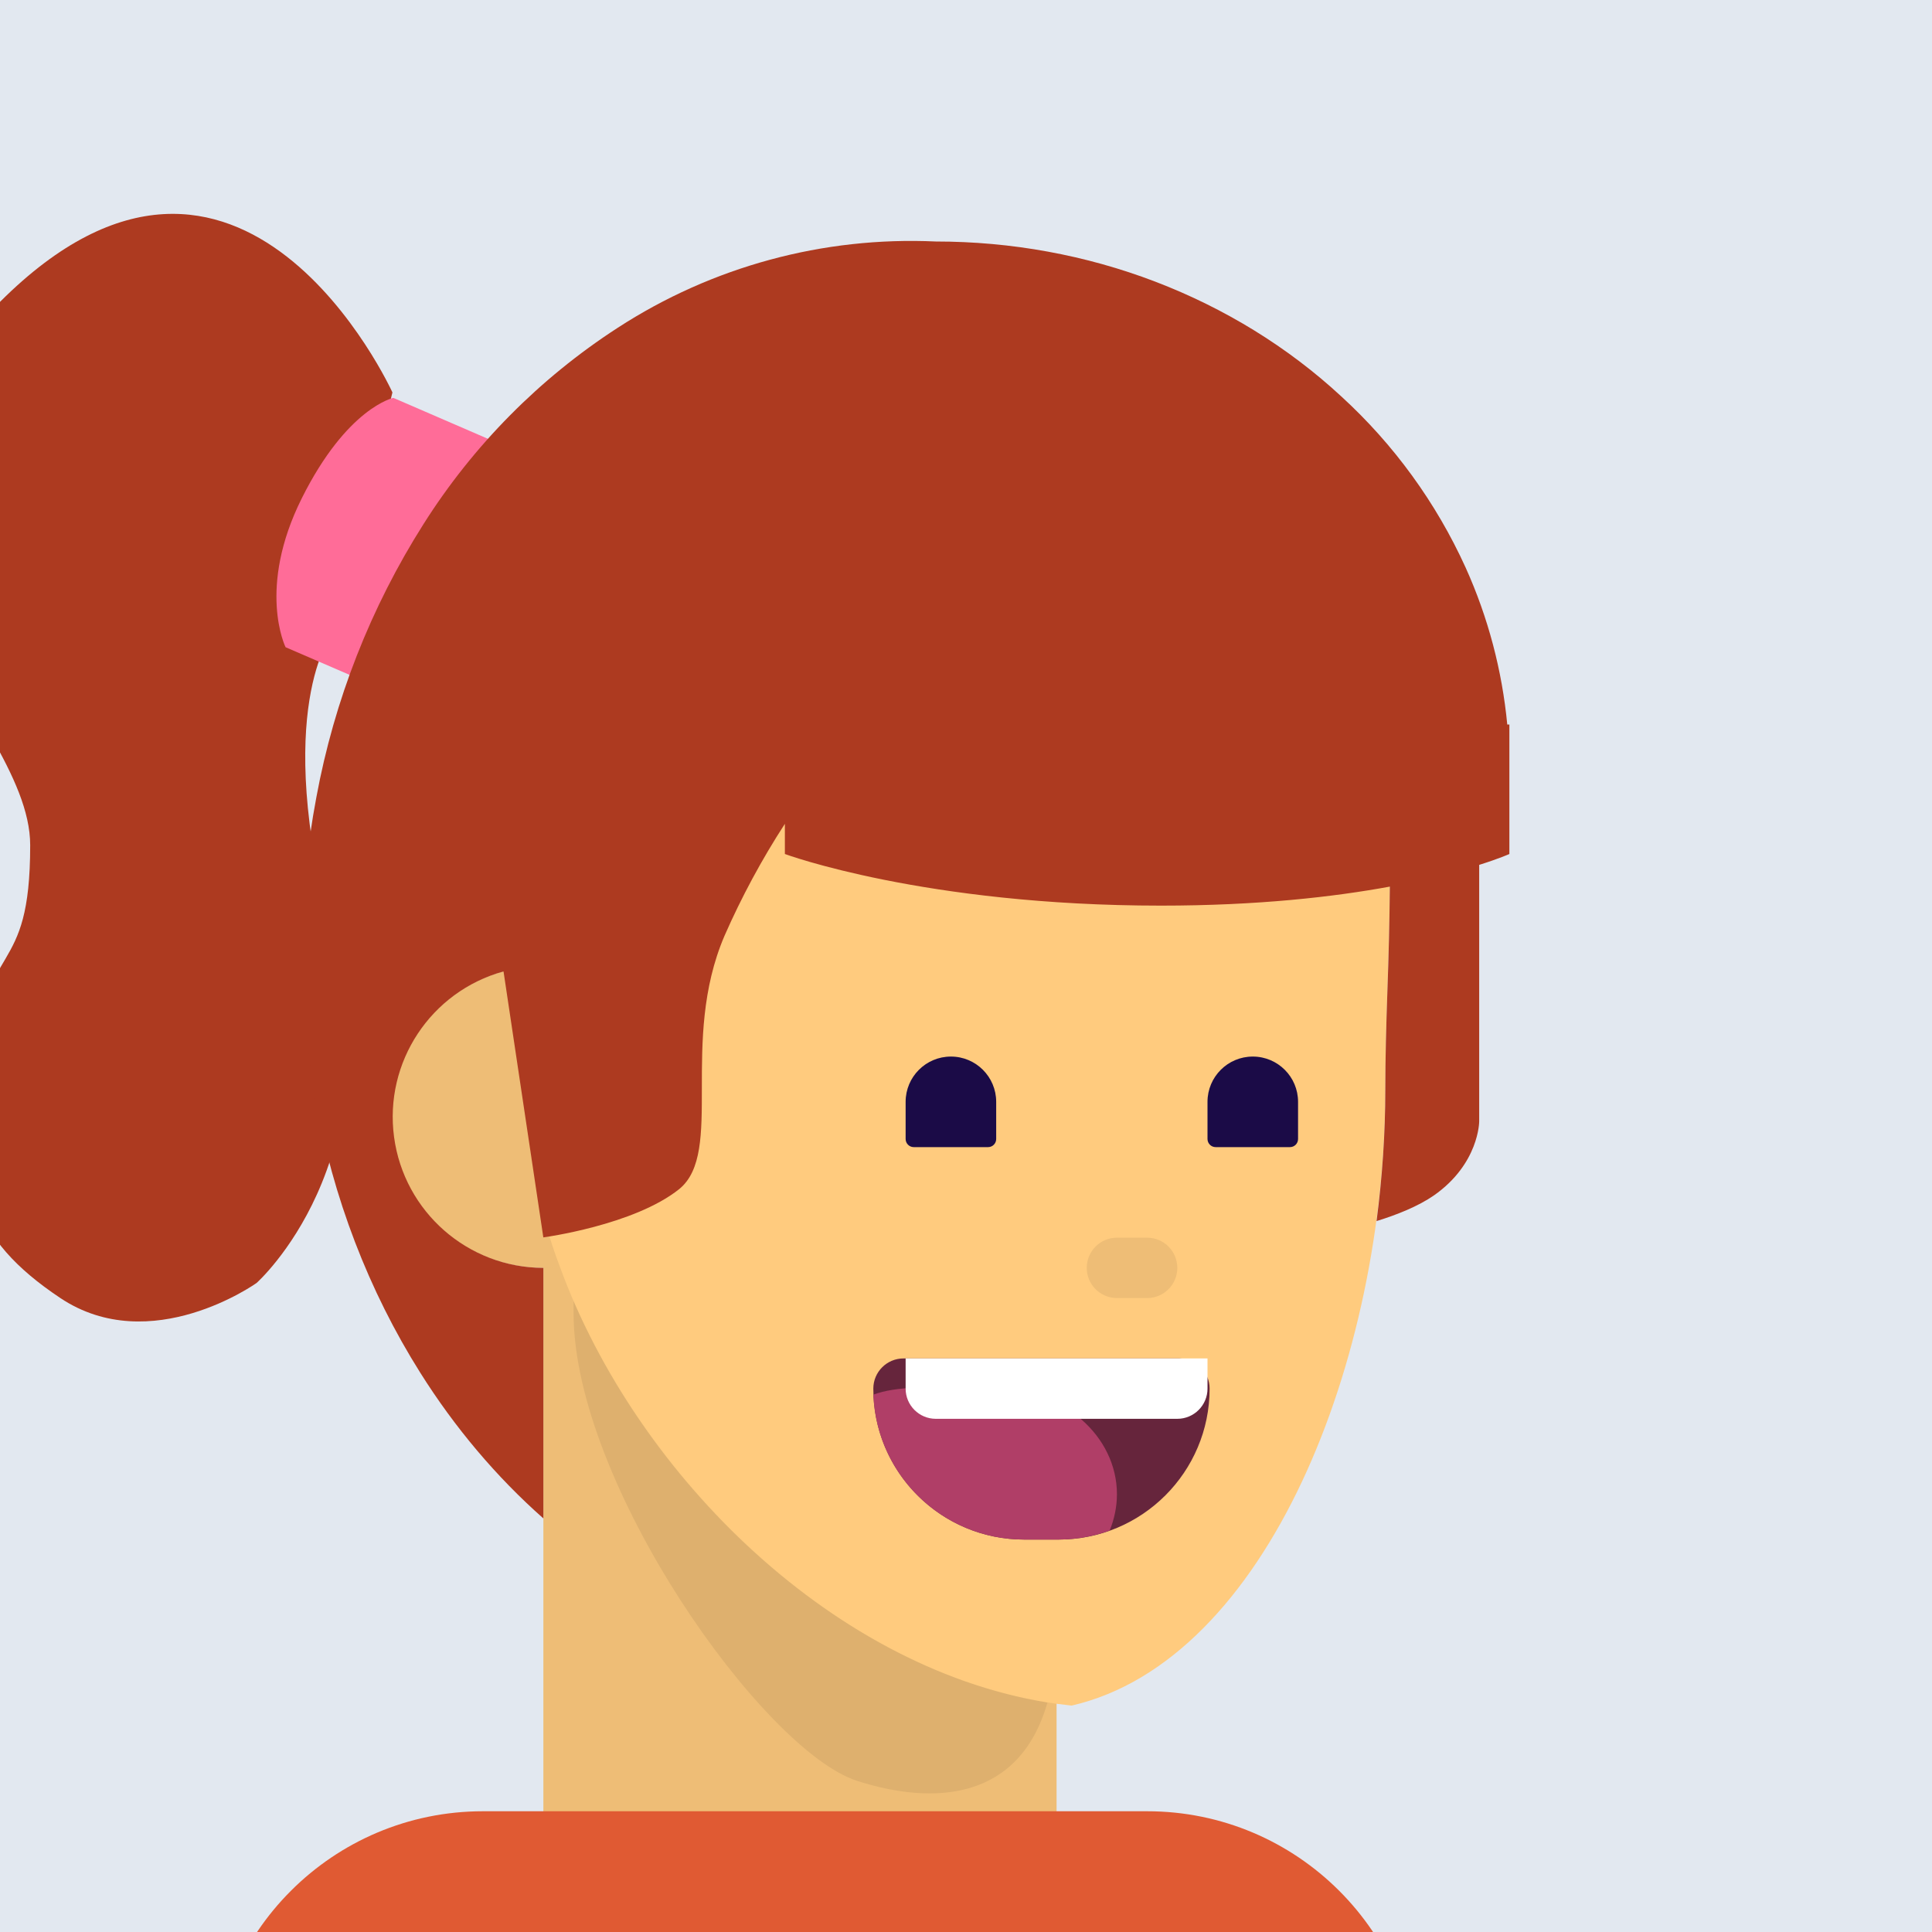
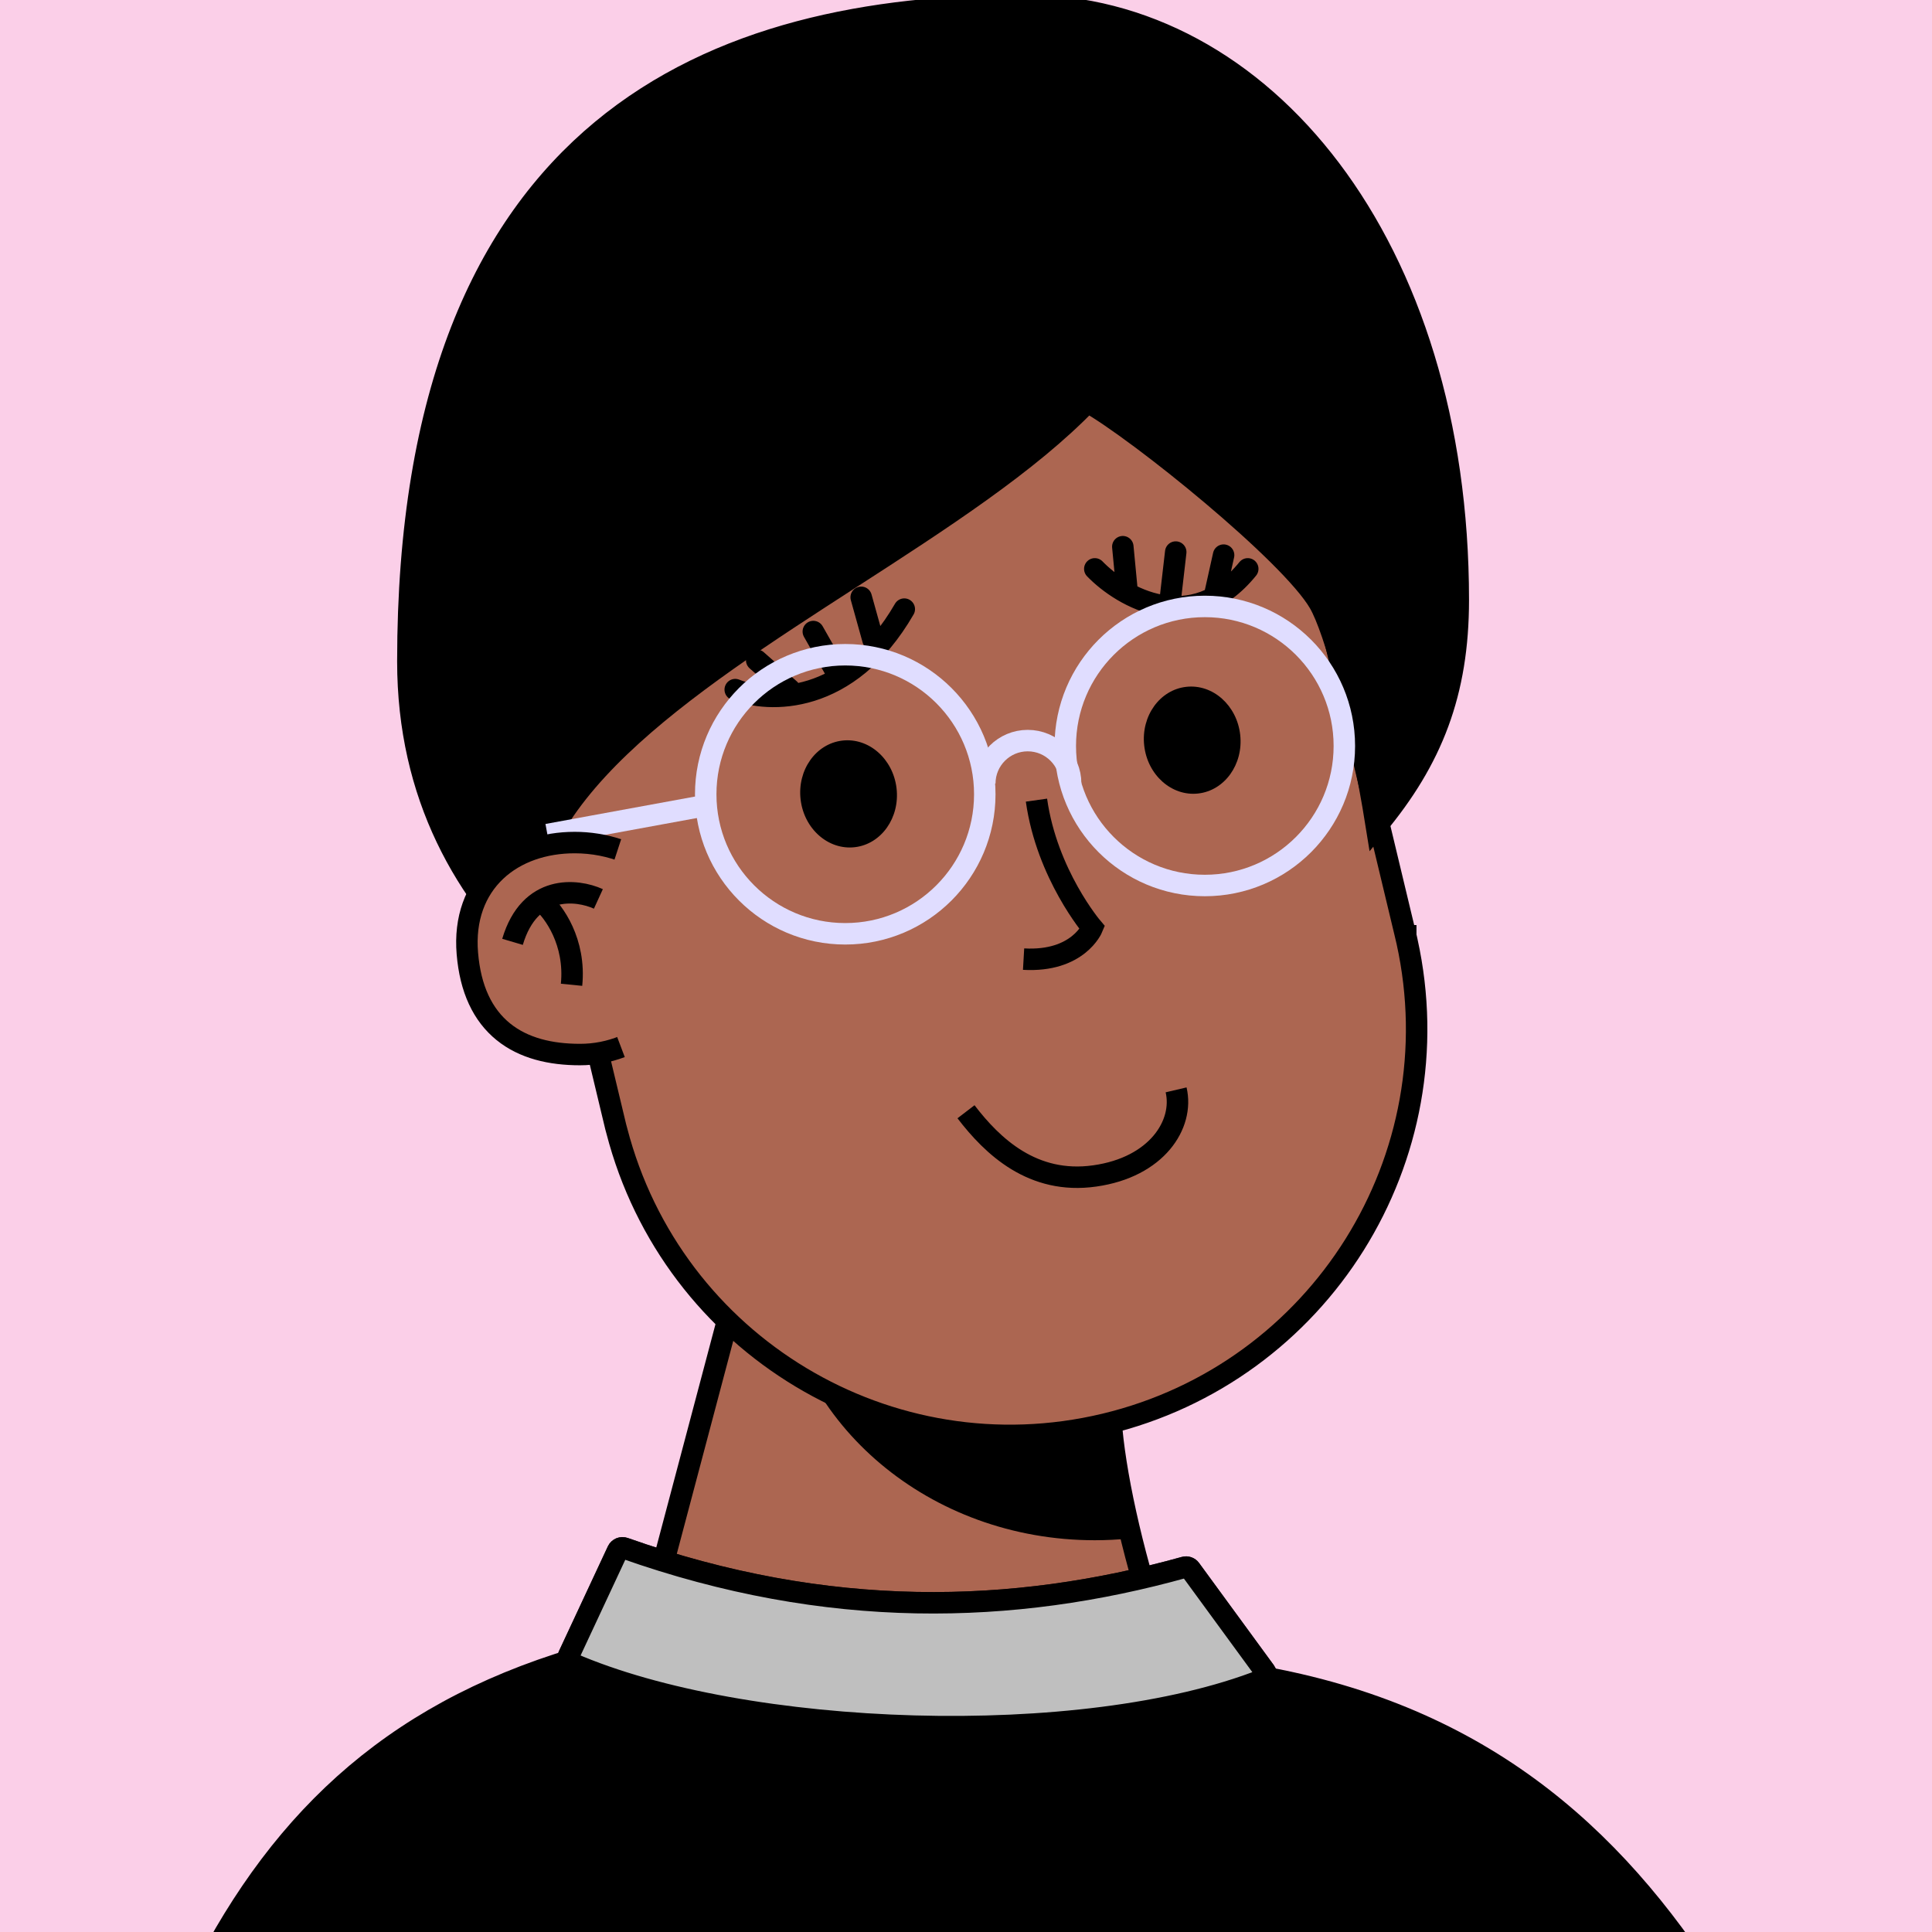
- <svg xmlns="http://www.w3.org/2000/svg" viewBox="0 0 64 64" fill="none" shape-rendering="auto" width="96" height="96">
+ <svg xmlns="http://www.w3.org/2000/svg" viewBox="0 0 360 360" fill="none" shape-rendering="auto" width="96" height="96">
  <mask id="viewboxMask">
-     <rect width="64" height="64" rx="0" ry="0" x="0" y="0" fill="#fff" />
+     <rect width="360" height="360" rx="0" ry="0" x="0" y="0" fill="#fff" />
  </mask>
  <g mask="url(#viewboxMask)">
-     <rect fill="#e2e8f0" width="64" height="64" x="0" y="0" />
-     <path d="M45.89 36.1c0 8.92-3.9 18.9-10.39 20.4l-.5-.06v9.43S31.36 68 26.5 68c-4.86 0-8.5-3.48-8.5-3.48V42a5 5 0 0 1-1.3-9.83C15.36 22.64 17.5 13 32 13c14.59 0 14.24 11.08 13.96 19.81-.04 1.15-.07 2.25-.07 3.29Z" fill="#ffcb7e" />
-     <path d="M18 42v22.52S21.64 68 26.5 68c4.86 0 8.5-2.13 8.5-2.13v-9.43c-7.26-1.02-13.9-7.5-16.45-14.47-.18.02-.37.03-.55.03Z" fill="#000" fill-opacity=".07" />
-     <path d="M16.7 32.17a5 5 0 0 0 1.85 9.8 17.14 17.14 0 0 1-1.12-5.87 46.7 46.7 0 0 1-.73-3.93ZM34.7 56.4c-6.75-1.1-12.9-6.87-15.7-13.3v.4c0 5.65 6.27 14.47 9.38 15.49 2.57.83 5.4.65 6.32-2.6Z" fill="#000" fill-opacity=".07" />
-     <rect x="36" y="41" width="3" height="2" rx="1" fill="#000" fill-opacity=".07" />
-     <rect x="7" y="60" width="40" height="23" rx="9" fill="#e05a33" />
-     <path d="M0 10c8-8 13 3 13 3l-2 8s-2 2.5 0 10-2.5 11.5-2.5 11.5S5 45 2 43s-3.4-3.92-3-7.5c.5-4.5 2-3 2-7.5s-9-10-1-18Z" fill="#ad3a20" />
-     <path d="m13.03 13.18 5.5 2.38-3.56 8.26-5.51-2.38S8.5 19.5 10 16.5c1.5-3 3.03-3.32 3.03-3.32Z" fill="#FF6C98" />
-     <path d="m18 41-1.32-8.82A5 5 0 0 0 18 42v8.3c-1.55-1.37-2.93-3-4.08-4.83-1.7-2.7-2.9-5.8-3.48-9.1-.6-3.28-.58-6.68.04-9.96a25.57 25.57 0 0 1 3.55-9.05 21.32 21.32 0 0 1 6.43-6.5A17.85 17.85 0 0 1 31 8c2.5 0 4.97.45 7.27 1.33 2.3.88 4.4 2.17 6.16 3.8a17.48 17.48 0 0 1 4.12 5.67c.75 1.66 1.21 3.42 1.38 5.2H50v4.29s-.33.15-1 .36v8.5s0 1.4-1.5 2.45c-.52.36-1.22.64-1.9.85.19-1.45.29-2.91.29-4.35 0-1.04.03-2.14.07-3.29.04-1.11.07-2.27.08-3.44-1.85.34-4.37.63-7.58.63C30.62 30 26 28.29 26 28.29v-1A26.13 26.13 0 0 0 24 31c-.75 1.75-.75 3.54-.75 5.05 0 1.5 0 2.73-.75 3.34-1.5 1.2-4.5 1.6-4.5 1.6Z" fill="#ad3a20" />
-     <g transform="translate(1)">
-       <path d="M27.93 46a1 1 0 0 1 1-1h9.14a1 1 0 0 1 1 1 5 5 0 0 1-5 5h-1.14a5 5 0 0 1-5-5Z" fill="#66253C" />
-       <path d="M35.76 50.7a5 5 0 0 1-1.69.3h-1.14a5 5 0 0 1-5-4.8c.77-.29 1.9-.25 3.02-.22L32 46c2.21 0 4 1.57 4 3.5 0 .42-.09.83-.24 1.2Z" fill="#B03E67" />
-       <path d="M29 45h10v1a1 1 0 0 1-1 1h-8a1 1 0 0 1-1-1v-1Z" fill="#fff" />
+     <rect fill="#fbcfe8" width="360" height="360" x="0" y="0" />
+     <g transform="translate(80 23)">
+       <path d="M154 319.5c-14.4-20-25.67-58.67-27-78L58.5 212 30 319.5h124Z" fill="#ac6651" stroke="#000" stroke-width="4" />
+       <path d="M130.37 263.69c-2.1.2-4.22.31-6.37.31-30.78 0-56.05-21.57-58.76-49.1L127 241.5c.38 5.48 1.55 13.32 3.37 22.19Z" fill="#000" style="mix-blend-mode:multiply" />
+       <path d="M181.94 151.37v.01l.1.4.14.65A75.72 75.72 0 0 1 34.93 187.7l-.2-.74L18 117.13l-.06-.29A75.72 75.72 0 0 1 165.2 81.55l.05.21.02.08.05.2.05.2v.01l16.4 68.44.08.34.08.34Z" fill="#ac6651" stroke="#000" stroke-width="4" />
+       <g transform="translate(34 102.3)" />
    </g>
-     <g transform="translate(0 -1)">
-       <path d="M30 37.5a1.5 1.5 0 0 1 3 0v1.23c0 .15-.12.27-.27.27h-2.46a.27.27 0 0 1-.27-.27V37.5ZM40 37.5a1.5 1.5 0 0 1 3 0v1.23c0 .15-.12.27-.27.27h-2.46a.27.27 0 0 1-.27-.27V37.5Z" fill="#1B0B47" />
+     <g transform="translate(170 183)">
+       <path d="M10 24.16c4.94 6.45 12.43 13.6 23.98 11.96 11.55-1.62 16.68-9.6 15.17-16.04" stroke="#000000" stroke-width="4" />
+     </g>
+     <g transform="translate(110 102)">
+       <path d="M27 26.5c6.17 2.5 21.1 3 31.5-15M94 4c5.17 5.33 18.1 12.8 28.5 0M37.15 26.46 31 21.03M116.22 9.44l1.78-8M45.6 22.81l-4.05-7.13M108.14 9.02l.94-8.15M52.67 17.2l-2.2-7.9M100 8.03l-.78-8.16" stroke="#000000" stroke-width="4" stroke-linecap="round" />
+     </g>
+     <g transform="translate(49 11)">
+       <g stroke="#000" stroke-width="4">
+         <path d="M222.73 100.8c0-66.1-36.46-110.8-80.87-110.8C84.96-10 27 11.34 27 112.25c0 24.97 10.66 43.58 25.56 57.29a42.88 42.88 0 0 1-3.5-4.92c-2.88-26.98 29.17-47.7 60.54-67.96 16.65-10.75 33.11-21.39 44.05-32.76 9.6 5.43 37.79 28.2 43.16 37.42 2.88 4.94 7.51 21.87 10.67 41.63 10.34-12.42 15.25-24.84 15.25-42.16Z" fill="#000000" />
+         <path d="M154.26 63.25c13.18-11.95 32.89-39.21 31.62-56.92" />
+       </g>
+     </g>
+     <g transform="translate(142 119)">
+       <g fill="#000000">
+         <ellipse cx="16.12" cy="28.93" rx="9" ry="10" transform="rotate(-6.78 16.12 28.93)" />
+         <ellipse cx="80.15" cy="18.92" rx="9" ry="10" transform="rotate(-6.28 80.15 18.92)" />
+       </g>
+       <g transform="translate(-40 -8)">
+         <g stroke="#e0ddff" stroke-width="4">
+           <circle cx="122.5" cy="28" r="26" />
+           <circle cx="55.5" cy="37" r="26" />
+           <path d="M97.5 35a8 8 0 0 0-16 0M30 39 0 44.5" />
+         </g>
+       </g>
+     </g>
+     <g transform="rotate(-8 1149.44 -1186.92)">
+       <path d="M16.5 3c0 14 7 25 7 25S20 34 10 32" stroke="#000" stroke-width="4" />
+     </g>
+     <g transform="translate(84 154)">
+       <path d="M30.5 6.18A23.78 23.78 0 0 0 23.08 5c-10.5 0-19 6.5-18 18.5 1.04 12.5 8.5 17 19 17A19.6 19.6 0 0 0 31 39.23" stroke="#000" stroke-width="8" />
+       <path d="M31.5 39.04a19.38 19.38 0 0 1-7.42 1.46c-10.5 0-17.96-4.5-19-17-1-12 7.5-18.5 18-18.5 3.14 0 6.19.6 8.92 1.73l-.5 32.3Z" fill="#ac6651" />
+       <path d="M27.5 13.5c-4-1.83-12.8-2.8-16 8" stroke="#000" stroke-width="4" />
+       <path d="M17 14c2.17 1.83 6.3 7.5 5.5 15.5" stroke="#000" stroke-width="4" />
+       <g transform="translate(3 35)" />
+     </g>
+     <g transform="translate(53 272)">
+       <g stroke="#000" stroke-width="4">
+         <path d="M260.7 91H-12.64C3.67 61.66 26.86 42.98 64.44 34.4c16.02-3.65 34.67-5.47 56.56-5.47 9.46 0 16.81 1.44 23.8 3.35 2.58.7 5.18 1.5 7.84 2.3 4.4 1.34 8.97 2.72 13.91 3.86l.14.03.15.01c46.12 3.8 73.78 24.3 93.85 52.5Z" fill="#000000" />
+         <path d="m52.93 36.58 9.15-19.6a1 1 0 0 1 1.25-.51c37.93 13.42 72.43 12.48 104.4 3.57a1 1 0 0 1 1.09.38l13.93 19.05a.98.98 0 0 1-.42 1.5c-33.6 13.2-96.67 10.95-128.91-3.07a.98.98 0 0 1-.49-1.32Z" fill="#000000" />
+         <path opacity=".75" d="m52.93 36.58 9.15-19.6a1 1 0 0 1 1.25-.51c37.93 13.42 72.43 12.48 104.4 3.57a1 1 0 0 1 1.09.38l13.93 19.05a.98.98 0 0 1-.42 1.5c-33.6 13.2-96.67 10.95-128.91-3.07a.98.98 0 0 1-.49-1.32Z" fill="#fff" />
+       </g>
    </g>
  </g>
</svg>
